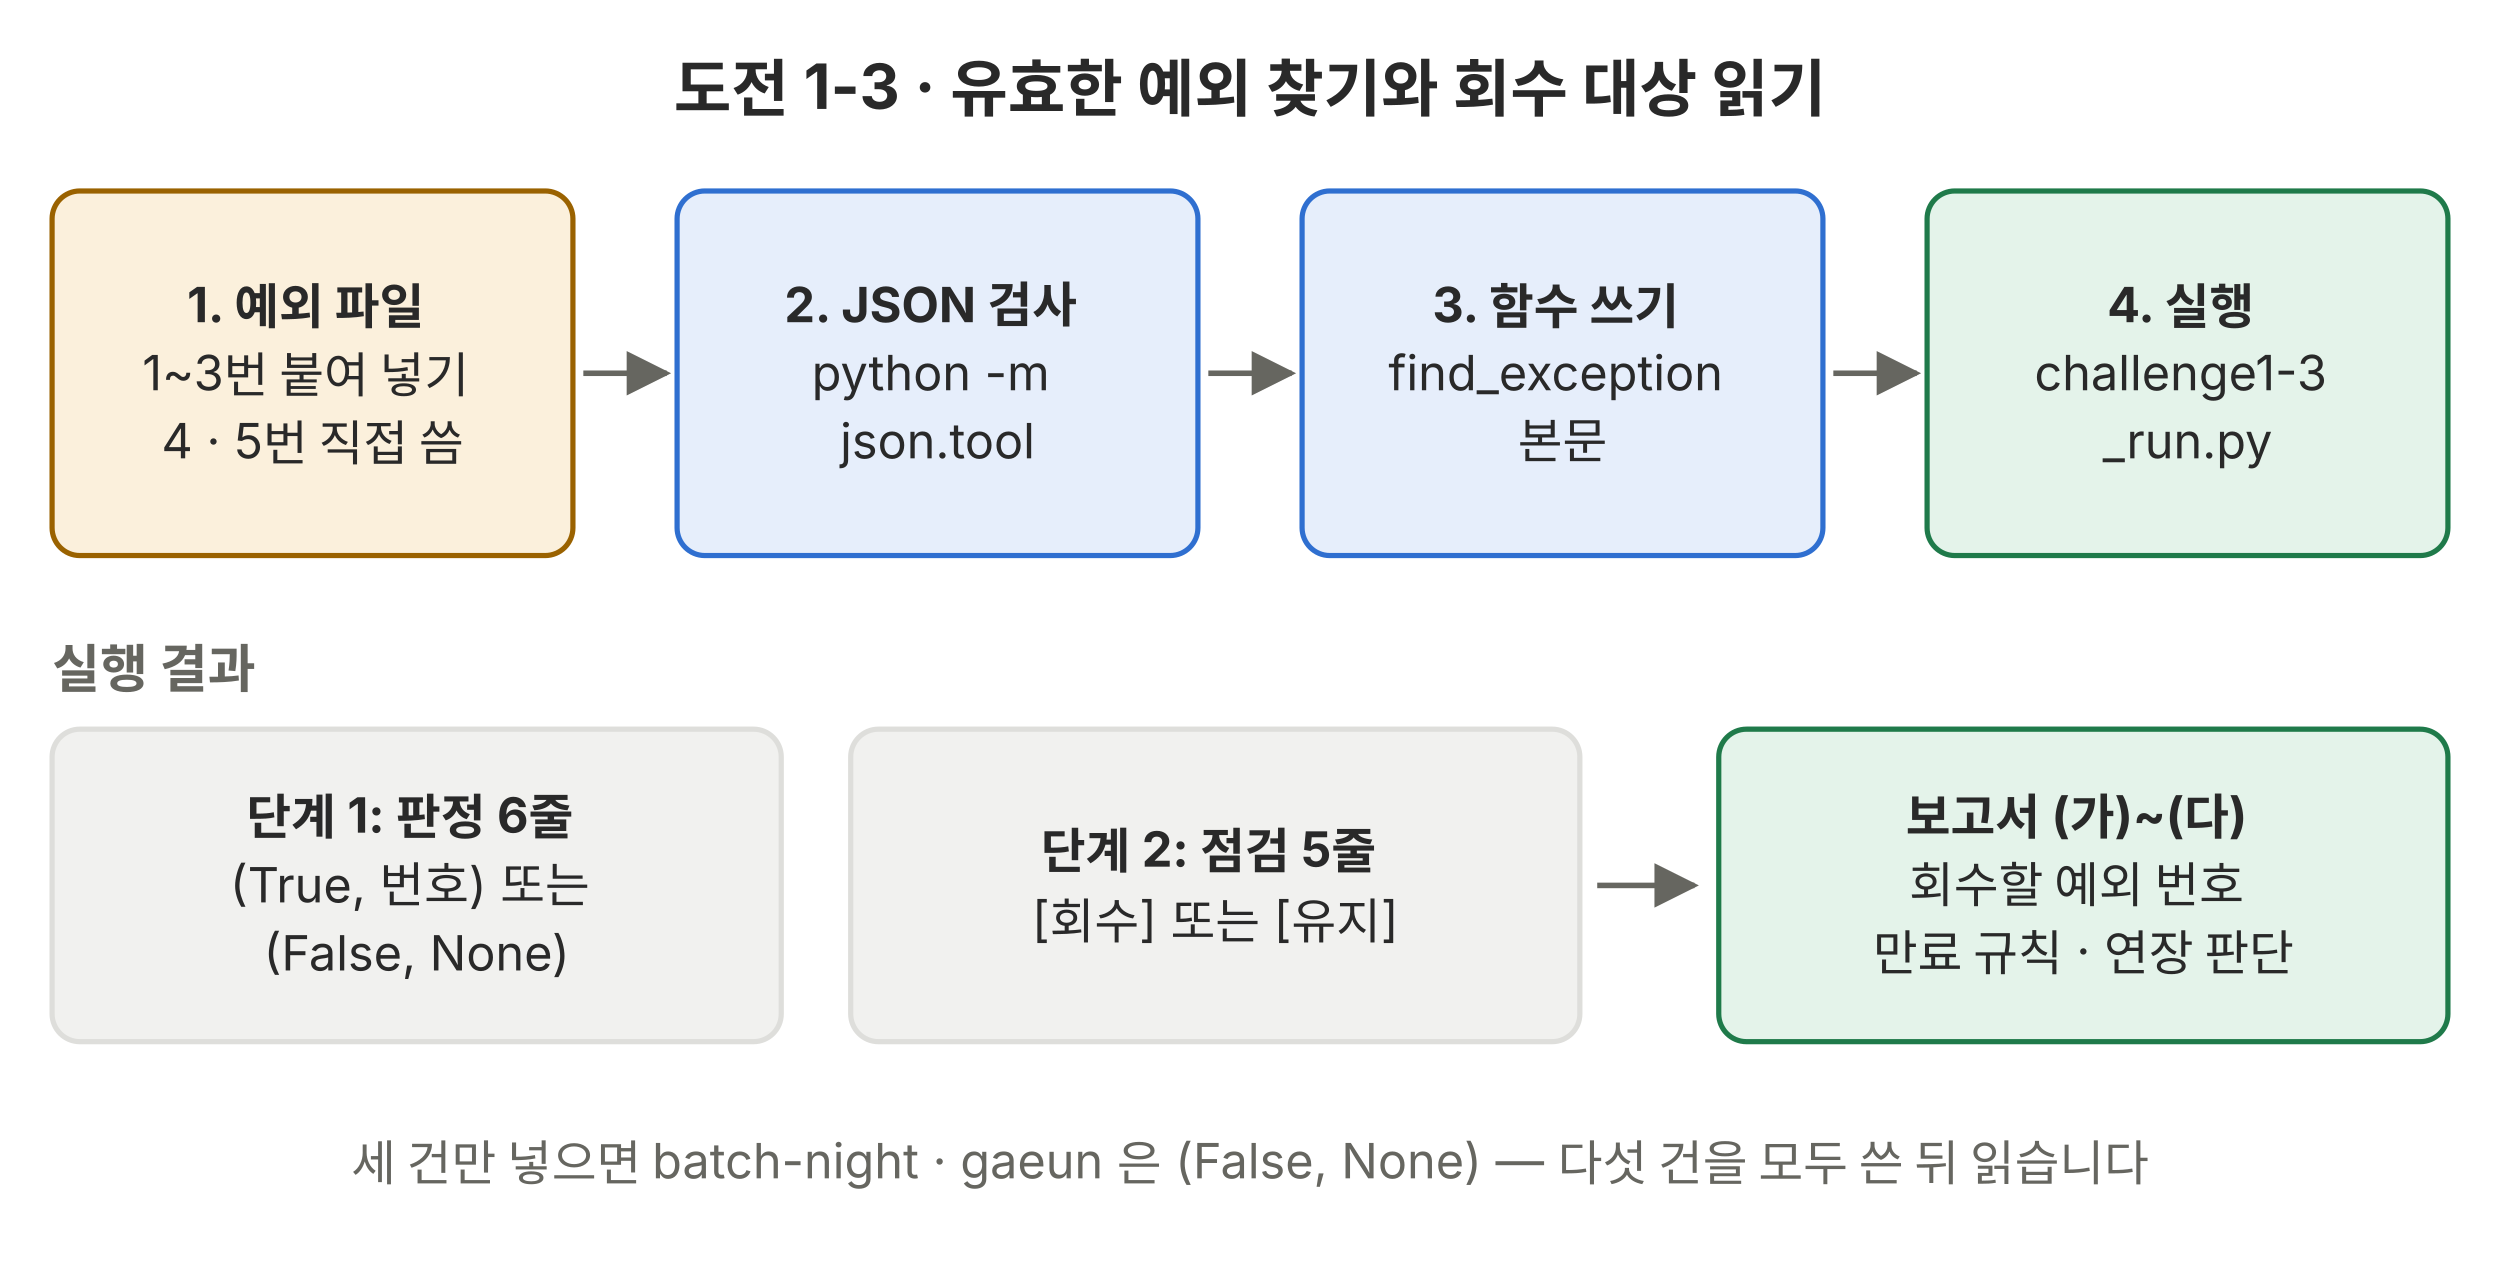
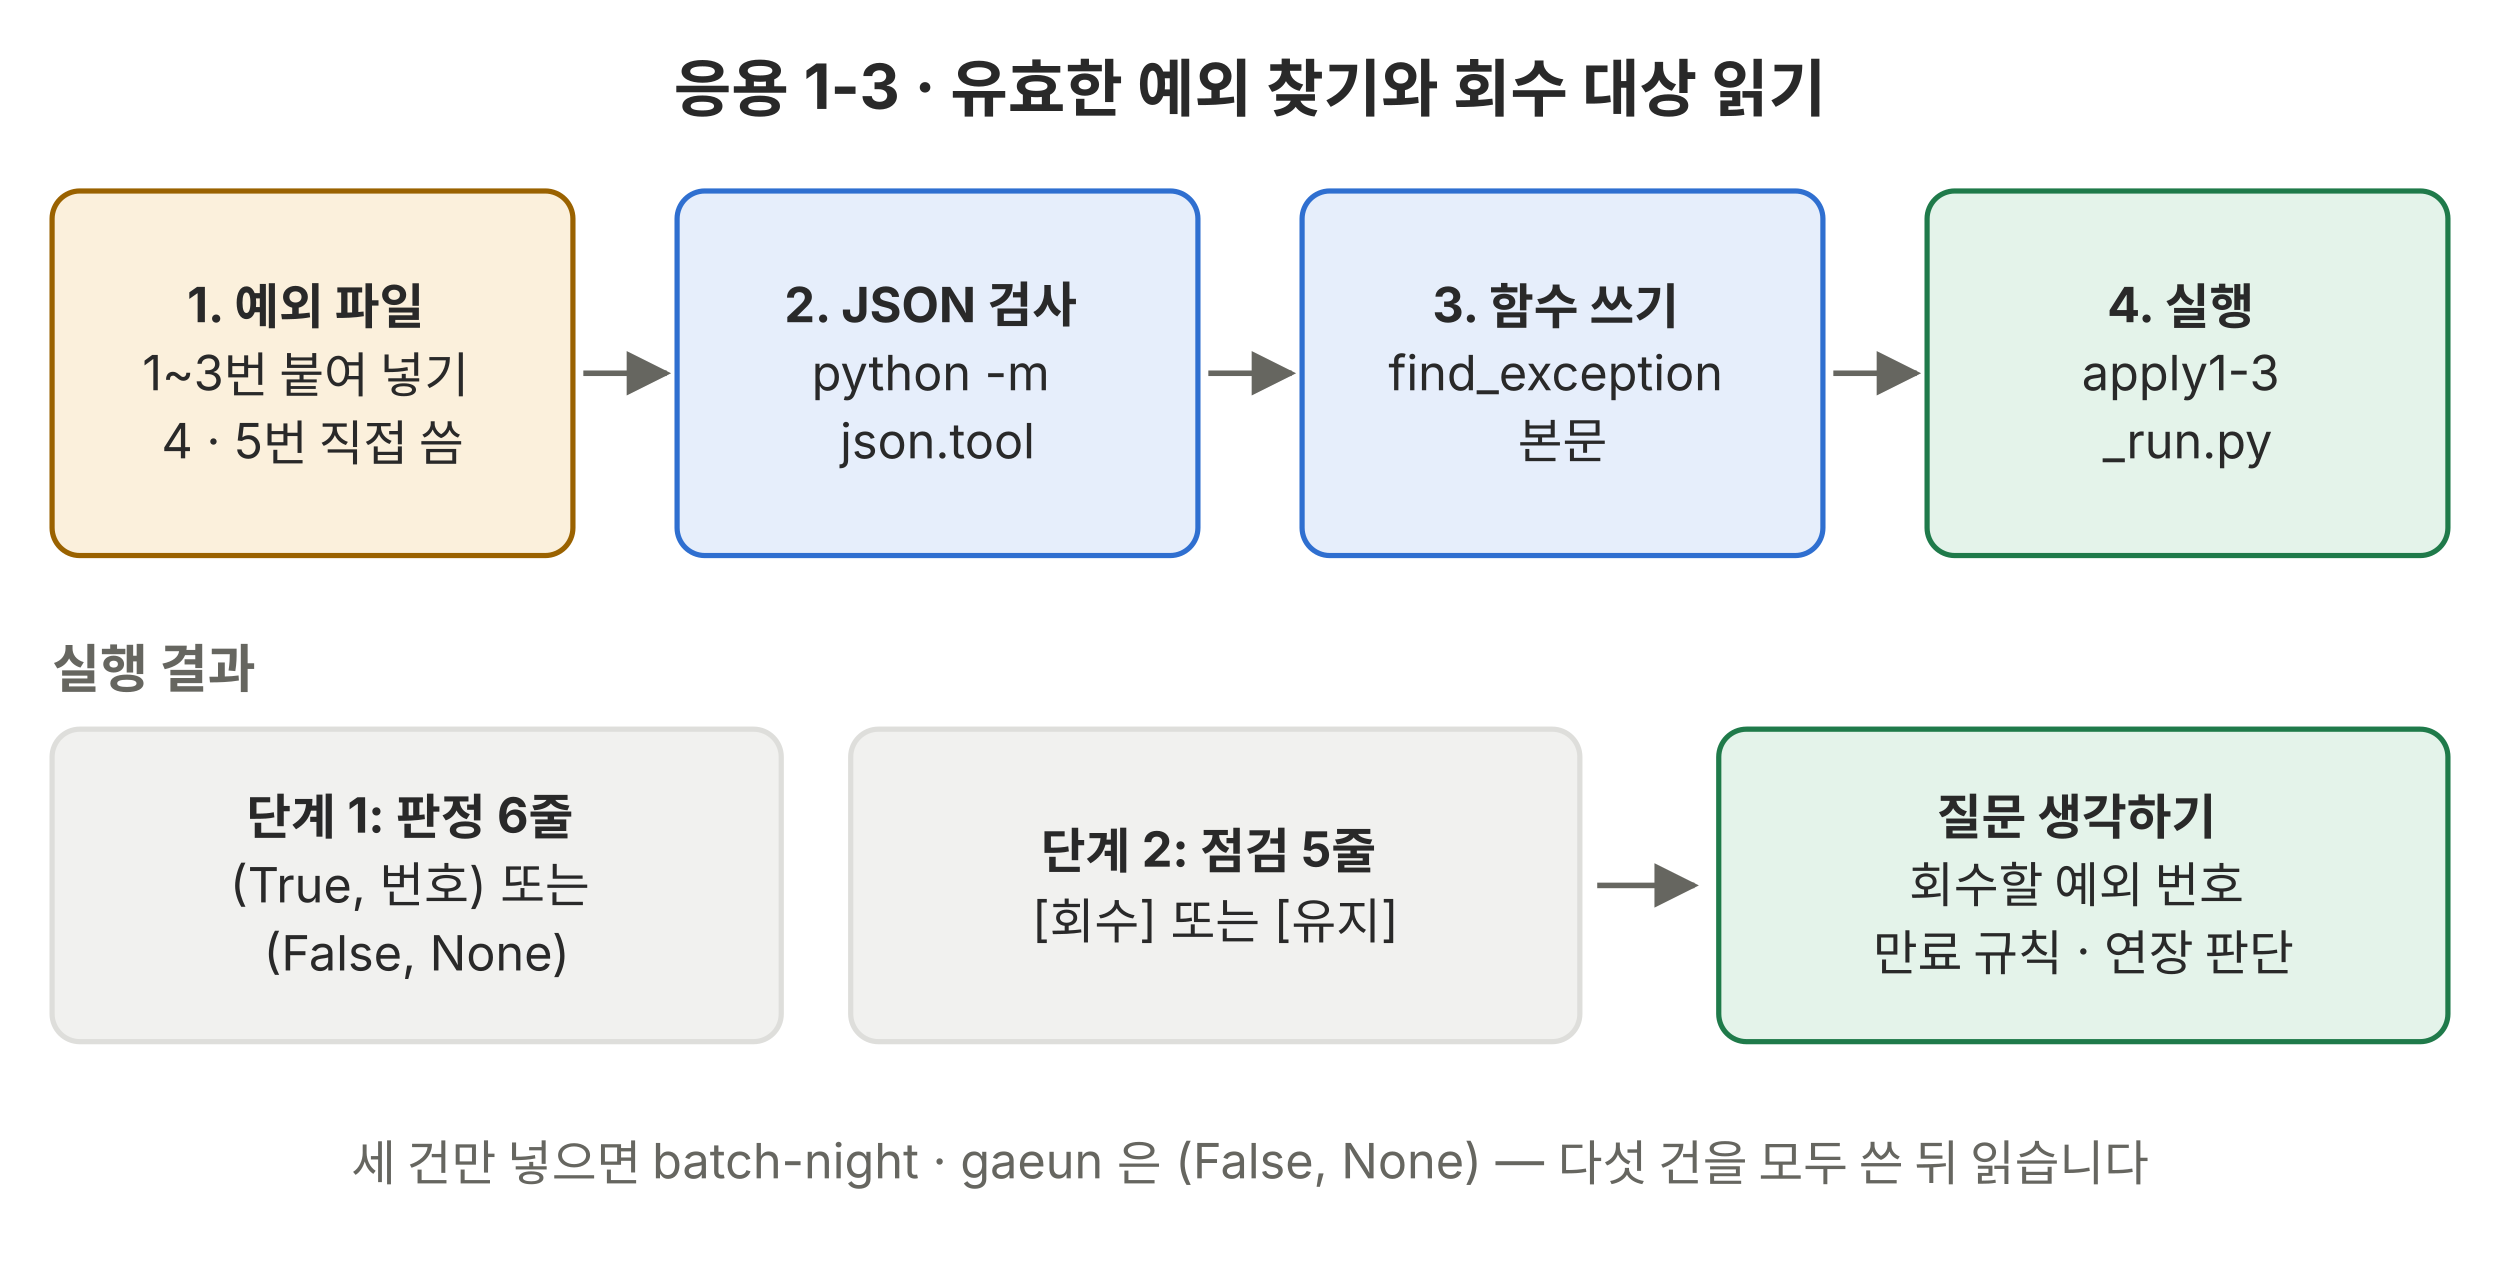
<svg xmlns="http://www.w3.org/2000/svg" viewBox="0 0 720 370" role="img">
  <defs>
    <marker id="a-p06" viewBox="0 0 10 10" refX="9" refY="5" markerWidth="8" markerHeight="8" orient="auto-start-reverse">
      <path d="M0,0 L10,5 L0,10 z" fill="#666660" />
    </marker>
  </defs>
  <g font-family="Pretendard, 'Noto Sans KR', -apple-system, 'Segoe UI', sans-serif">
-     <text x="360" y="32" font-size="18" text-anchor="middle" fill="#292929" font-weight="700">도전 1-3 · 유효한 예외 찾기와 회수 대상 읽기</text>
+     <text x="360" y="32" font-size="18" text-anchor="middle" fill="#292929" font-weight="700">응용 1-3 · 유효한 예외 찾기와 회수 대상 읽기</text>
    <rect x="15" y="55" width="150" height="105" rx="8" fill="#fbf0dc" stroke="#9a6200" stroke-width="1.5" />
    <text font-size="14" text-anchor="middle" fill="#292929">
      <tspan x="90" y="92.8" font-weight="700">1. 예외 파일</tspan>
      <tspan x="90" dy="19.6">1~3번 붙여 넣기</tspan>
      <tspan x="90" dy="19.6">4 · 5번 직접 씀</tspan>
    </text>
    <line x1="168" y1="107.5" x2="192" y2="107.5" stroke="#666660" stroke-width="1.6" marker-end="url(#a-p06)" />
    <rect x="195" y="55" width="150" height="105" rx="8" fill="#e6eefb" stroke="#2f6fd0" stroke-width="1.5" />
    <text font-size="14" text-anchor="middle" fill="#292929">
      <tspan x="270" y="92.8" font-weight="700">2. JSON 검사</tspan>
      <tspan x="270" dy="19.6">python -m</tspan>
      <tspan x="270" dy="19.6">json.tool</tspan>
    </text>
    <line x1="348" y1="107.5" x2="372" y2="107.5" stroke="#666660" stroke-width="1.6" marker-end="url(#a-p06)" />
    <rect x="375" y="55" width="150" height="105" rx="8" fill="#e6eefb" stroke="#2f6fd0" stroke-width="1.5" />
    <text font-size="14" text-anchor="middle" fill="#292929">
      <tspan x="450" y="92.8" font-weight="700">3. 함수 쓰기</tspan>
      <tspan x="450" dy="19.6">find_exception</tspan>
      <tspan x="450" dy="19.6">본문</tspan>
    </text>
    <line x1="528" y1="107.5" x2="552" y2="107.5" stroke="#666660" stroke-width="1.6" marker-end="url(#a-p06)" />
    <rect x="555" y="55" width="150" height="105" rx="8" fill="#e4f3ea" stroke="#1f7a4a" stroke-width="1.5" />
    <text font-size="14" text-anchor="middle" fill="#292929">
      <tspan x="630" y="92.8" font-weight="700">4. 실행</tspan>
-       <tspan x="630" dy="19.6">challenge1-3</tspan>
+       <tspan x="630" dy="19.6">apply1-3</tspan>
      <tspan x="630" dy="19.6">_run.py</tspan>
    </text>
    <text x="15" y="198" font-size="15" text-anchor="start" fill="#666660" font-weight="700">실행 결과</text>
    <rect x="15" y="210" width="210" height="90" rx="8" fill="#f1f1ef" stroke="#dededb" stroke-width="1.5" />
    <text font-size="14" text-anchor="middle" fill="#292929">
      <tspan x="120" y="240.3" font-weight="700">단계 1: 판정 6줄</tspan>
      <tspan x="120" dy="19.6">(True, 번호) 또는</tspan>
      <tspan x="120" dy="19.6">(False, None)</tspan>
    </text>
    <rect x="245" y="210" width="210" height="90" rx="8" fill="#f1f1ef" stroke="#dededb" stroke-width="1.5" />
    <text font-size="14" text-anchor="middle" fill="#292929">
      <tspan x="350" y="250.1" font-weight="700">단계 2: 점검 5줄</tspan>
      <tspan x="350" dy="19.6">[회수] 또는 [유지]</tspan>
    </text>
    <line x1="460" y1="255" x2="488" y2="255" stroke="#666660" stroke-width="1.6" marker-end="url(#a-p06)" />
    <rect x="495" y="210" width="210" height="90" rx="8" fill="#e4f3ea" stroke="#1f7a4a" stroke-width="1.5" />
    <text font-size="14" text-anchor="middle" fill="#292929">
-       <tspan x="600" y="240.3" font-weight="700">보고서 (가)~(다)</tspan>
+       <tspan x="600" y="240.3" font-weight="700">질문 생각하기</tspan>
      <tspan x="600" dy="19.6">회수할 예외 번호</tspan>
      <tspan x="600" dy="19.6">만료 규칙 · 연장 판단</tspan>
    </text>
    <text x="360" y="340" font-size="14" text-anchor="middle" fill="#666660">세 건만 넣으면 batch-night · gaeun 은 (False, None) — 다섯 건을 모두 쓴 뒤 읽습니다</text>
  </g>
</svg>
